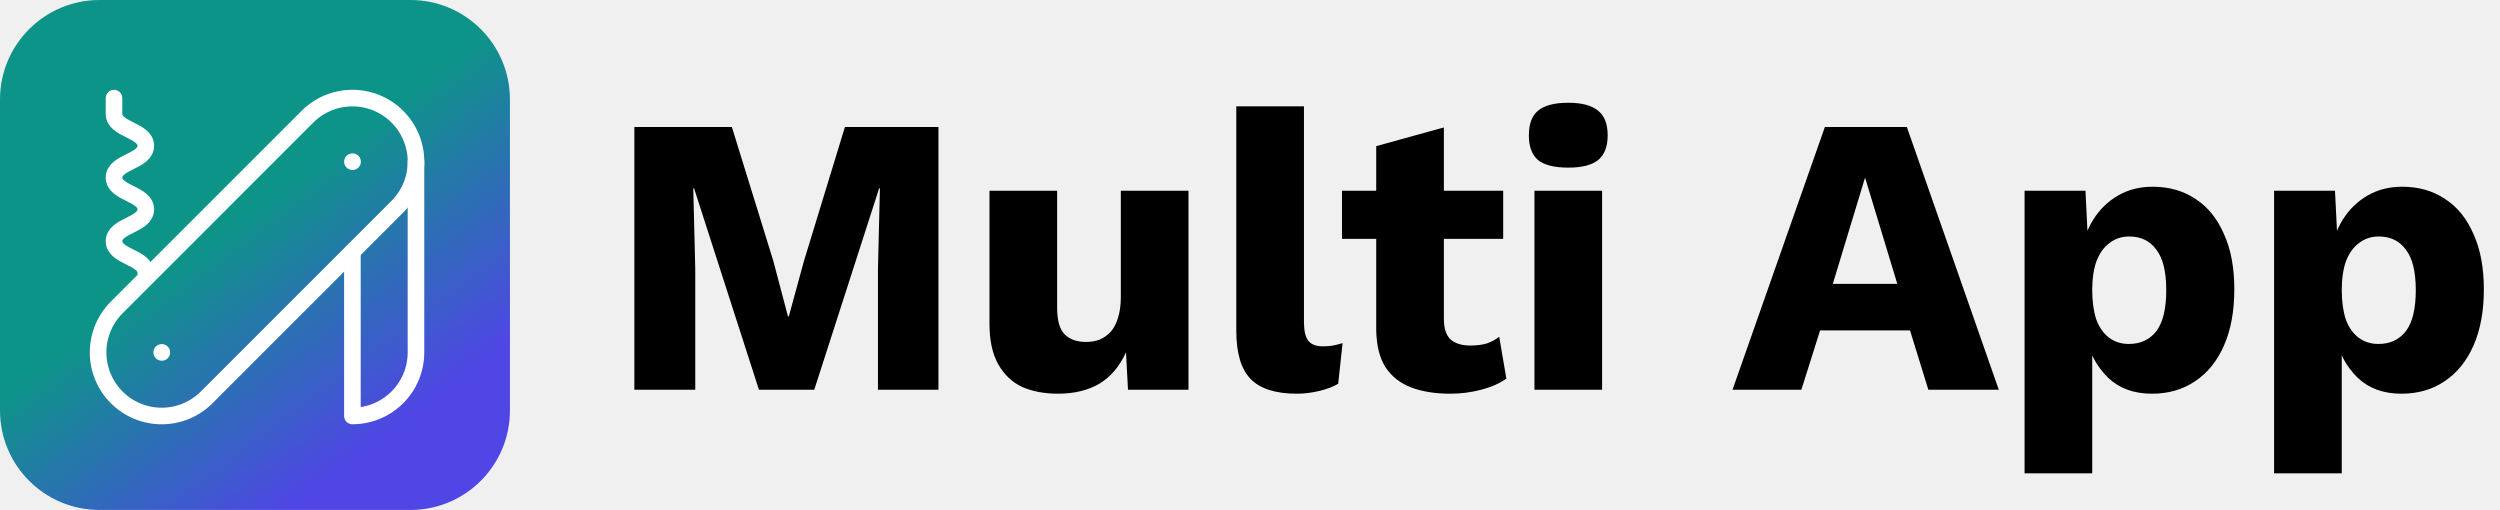
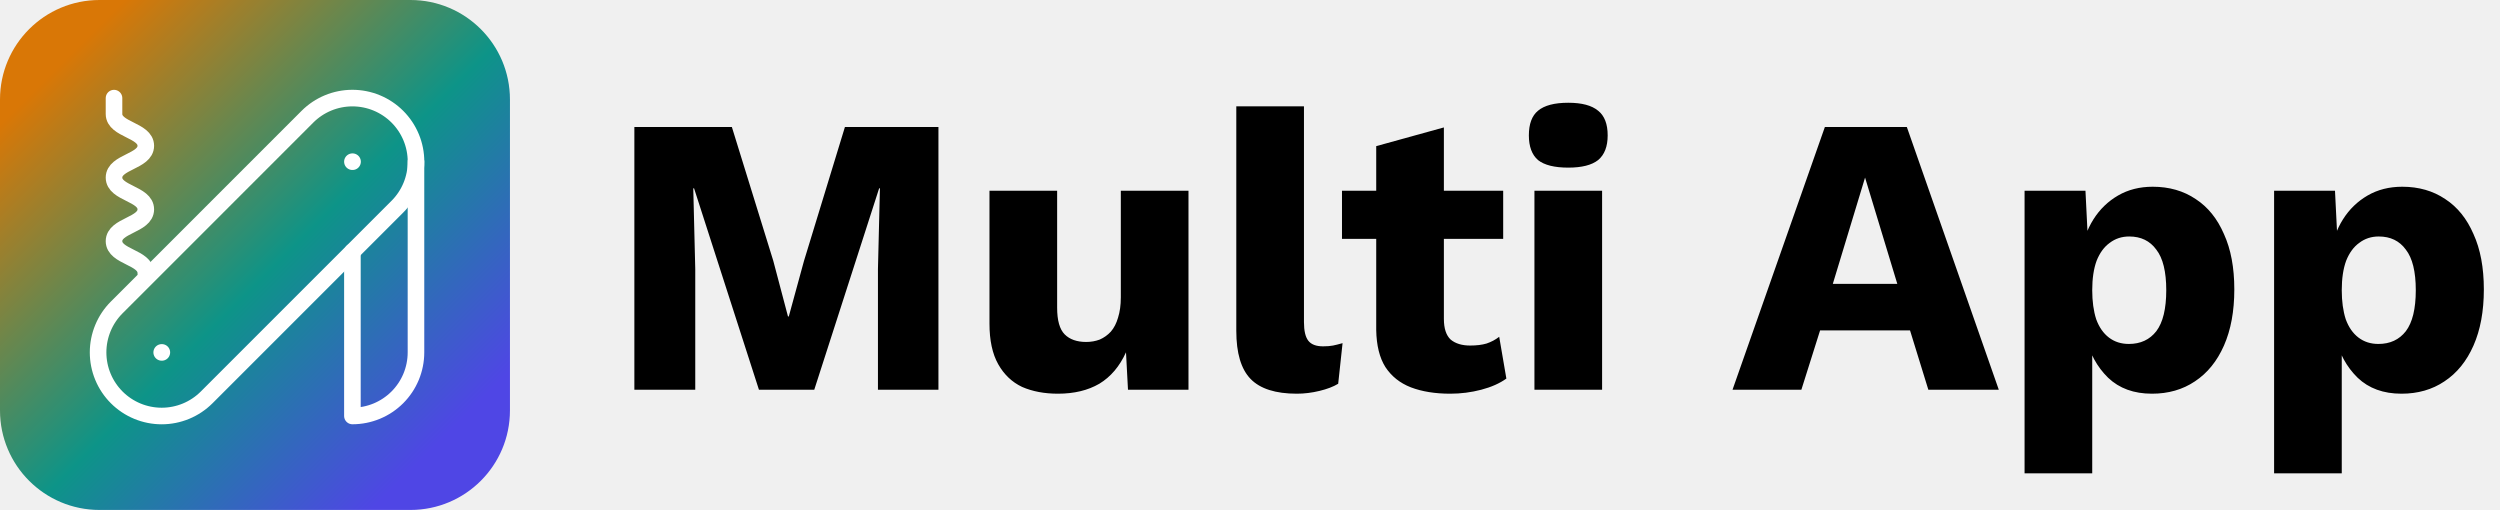
<svg xmlns="http://www.w3.org/2000/svg" width="603" height="123" viewBox="0 0 603 123" fill="none">
  <rect width="123" height="123" rx="24" fill="url(#paint0_linear_58_17)" />
  <path d="M226.352 30.64V94H211.76V64.912L212.24 45.424H212.048L196.4 94H183.056L167.408 45.424H167.216L167.696 64.912V94H153.008V30.64H176.528L186.512 62.896L190.064 76.336H190.256L193.904 62.992L203.792 30.64H226.352ZM255.174 94.96C251.91 94.96 249.03 94.416 246.534 93.328C244.102 92.176 242.182 90.352 240.774 87.856C239.366 85.36 238.662 82.096 238.662 78.064V46H254.982V74.224C254.982 77.296 255.59 79.44 256.806 80.656C258.022 81.872 259.75 82.48 261.99 82.48C263.142 82.48 264.23 82.288 265.254 81.904C266.278 81.456 267.174 80.816 267.942 79.984C268.71 79.088 269.286 77.968 269.67 76.624C270.118 75.216 270.342 73.584 270.342 71.728V46H286.662V94H272.07L271.59 84.976C270.054 88.368 267.91 90.896 265.158 92.56C262.406 94.16 259.078 94.96 255.174 94.96ZM314.515 25.648V77.68C314.515 79.792 314.867 81.296 315.571 82.192C316.275 83.088 317.459 83.536 319.123 83.536C320.083 83.536 320.883 83.472 321.523 83.344C322.163 83.216 322.931 83.024 323.827 82.768L322.771 92.56C321.619 93.264 320.115 93.84 318.259 94.288C316.403 94.736 314.579 94.96 312.787 94.96C307.667 94.96 303.955 93.776 301.651 91.408C299.347 89.04 298.195 85.168 298.195 79.792V25.648H314.515ZM348.264 30.736V76.912C348.264 79.216 348.808 80.88 349.896 81.904C351.048 82.864 352.616 83.344 354.6 83.344C356.136 83.344 357.448 83.184 358.536 82.864C359.688 82.48 360.712 81.936 361.608 81.232L363.336 91.312C361.736 92.464 359.72 93.36 357.288 94C354.856 94.64 352.36 94.96 349.8 94.96C346.152 94.96 342.984 94.448 340.296 93.424C337.672 92.4 335.624 90.768 334.152 88.528C332.744 86.288 332.008 83.312 331.944 79.6V35.248L348.264 30.736ZM362.568 46V57.616H323.688V46H362.568ZM378.266 40.432C374.938 40.432 372.506 39.824 370.97 38.608C369.498 37.328 368.762 35.344 368.762 32.656C368.762 29.904 369.498 27.92 370.97 26.704C372.506 25.424 374.938 24.784 378.266 24.784C381.53 24.784 383.93 25.424 385.466 26.704C387.002 27.92 387.77 29.904 387.77 32.656C387.77 35.344 387.002 37.328 385.466 38.608C383.93 39.824 381.53 40.432 378.266 40.432ZM386.426 46V94H370.106V46H386.426ZM482.108 94H465.116L460.7 79.696H439.004L434.492 94H417.884L440.156 30.64H459.932L482.108 94ZM442.076 68.464H457.628L449.852 42.832L442.076 68.464ZM488.325 114.16V46H503.013L503.877 63.376L501.957 61.36C502.405 58.16 503.397 55.344 504.933 52.912C506.469 50.48 508.453 48.56 510.885 47.152C513.317 45.744 516.101 45.04 519.237 45.04C523.205 45.04 526.661 46.032 529.605 48.016C532.549 49.936 534.821 52.752 536.421 56.464C538.085 60.112 538.917 64.56 538.917 69.808C538.917 75.056 538.085 79.568 536.421 83.344C534.757 87.12 532.421 90 529.413 91.984C526.469 93.968 523.013 94.96 519.045 94.96C514.693 94.96 511.173 93.68 508.485 91.12C505.797 88.496 504.005 85.2 503.109 81.232L504.645 78.928V114.16H488.325ZM513.477 82.96C516.293 82.96 518.501 81.936 520.101 79.888C521.701 77.776 522.501 74.48 522.501 70C522.501 65.52 521.701 62.256 520.101 60.208C518.565 58.096 516.389 57.04 513.573 57.04C511.781 57.04 510.213 57.552 508.869 58.576C507.525 59.536 506.469 60.976 505.701 62.896C504.997 64.816 504.645 67.184 504.645 70C504.645 72.688 504.965 75.024 505.605 77.008C506.309 78.928 507.333 80.4 508.677 81.424C510.021 82.448 511.621 82.96 513.477 82.96ZM548.512 114.16V46H563.2L564.064 63.376L562.144 61.36C562.592 58.16 563.584 55.344 565.12 52.912C566.656 50.48 568.64 48.56 571.072 47.152C573.504 45.744 576.288 45.04 579.424 45.04C583.392 45.04 586.848 46.032 589.792 48.016C592.736 49.936 595.008 52.752 596.608 56.464C598.272 60.112 599.104 64.56 599.104 69.808C599.104 75.056 598.272 79.568 596.608 83.344C594.944 87.12 592.608 90 589.6 91.984C586.656 93.968 583.2 94.96 579.232 94.96C574.88 94.96 571.36 93.68 568.672 91.12C565.984 88.496 564.192 85.2 563.296 81.232L564.832 78.928V114.16H548.512ZM573.664 82.96C576.48 82.96 578.688 81.936 580.288 79.888C581.888 77.776 582.688 74.48 582.688 70C582.688 65.52 581.888 62.256 580.288 60.208C578.752 58.096 576.576 57.04 573.76 57.04C571.968 57.04 570.4 57.552 569.056 58.576C567.712 59.536 566.656 60.976 565.888 62.896C565.184 64.816 564.832 67.184 564.832 70C564.832 72.688 565.152 75.024 565.792 77.008C566.496 78.928 567.52 80.4 568.864 81.424C570.208 82.448 571.808 82.96 573.664 82.96Z" fill="black" />
  <path d="M27.5 23.666V27.5C27.5 31.333 35.167 31.333 35.167 35.166C35.167 39 27.5 39 27.5 42.833C27.5 46.666 35.167 46.666 35.167 50.5C35.167 54.333 27.5 54.333 27.5 58.166C27.5 62 35.167 62 35.167 65.833" stroke="white" stroke-width="4" stroke-linecap="round" stroke-linejoin="round" />
  <path d="M85 39H85.037" stroke="white" stroke-width="4" stroke-linecap="round" stroke-linejoin="round" />
  <path d="M39 85H39.037" stroke="white" stroke-width="4" stroke-linecap="round" stroke-linejoin="round" />
  <path d="M95.848 49.848C97.273 48.424 98.403 46.733 99.174 44.871C99.945 43.01 100.342 41.015 100.342 39C100.342 36.985 99.945 34.99 99.174 33.129C98.403 31.268 97.273 29.576 95.848 28.152C94.424 26.727 92.733 25.597 90.871 24.826C89.01 24.055 87.015 23.658 85 23.658C82.985 23.658 80.99 24.055 79.129 24.826C77.268 25.597 75.576 26.727 74.152 28.152L28.152 74.152C25.275 77.029 23.658 80.931 23.658 85C23.658 87.015 24.055 89.01 24.826 90.871C25.597 92.733 26.727 94.424 28.152 95.848C29.576 97.273 31.268 98.403 33.129 99.174C34.99 99.945 36.985 100.342 39 100.342C43.069 100.342 46.971 98.726 49.848 95.848L95.848 49.848Z" stroke="white" stroke-width="4" stroke-linecap="round" stroke-linejoin="round" />
  <path d="M85 60.697V100.333C89.067 100.333 92.967 98.718 95.842 95.842C98.718 92.967 100.333 89.067 100.333 85V39" stroke="white" stroke-width="4" stroke-linecap="round" stroke-linejoin="round" />
  <defs>
-     <linearGradient id="paint0_linear_58_17" x1="53.754" y1="55.162" x2="92.015" y2="106.099" gradientUnits="userSpaceOnUse">
-       <stop stop-color="#0D9488" />
-       <stop offset="1" stop-color="#4F46E5" />
+     <linearGradient id="paint0_linear_58_17" x1="0" y1="0" x2="123" y2="123" gradientUnits="userSpaceOnUse">
+       <stop offset="0.122" stop-color="#D97706" />
+       <stop offset="0.53" stop-color="#0D9488" />
+       <stop offset="0.864" stop-color="#4F46E5" />
    </linearGradient>
  </defs>
</svg>
